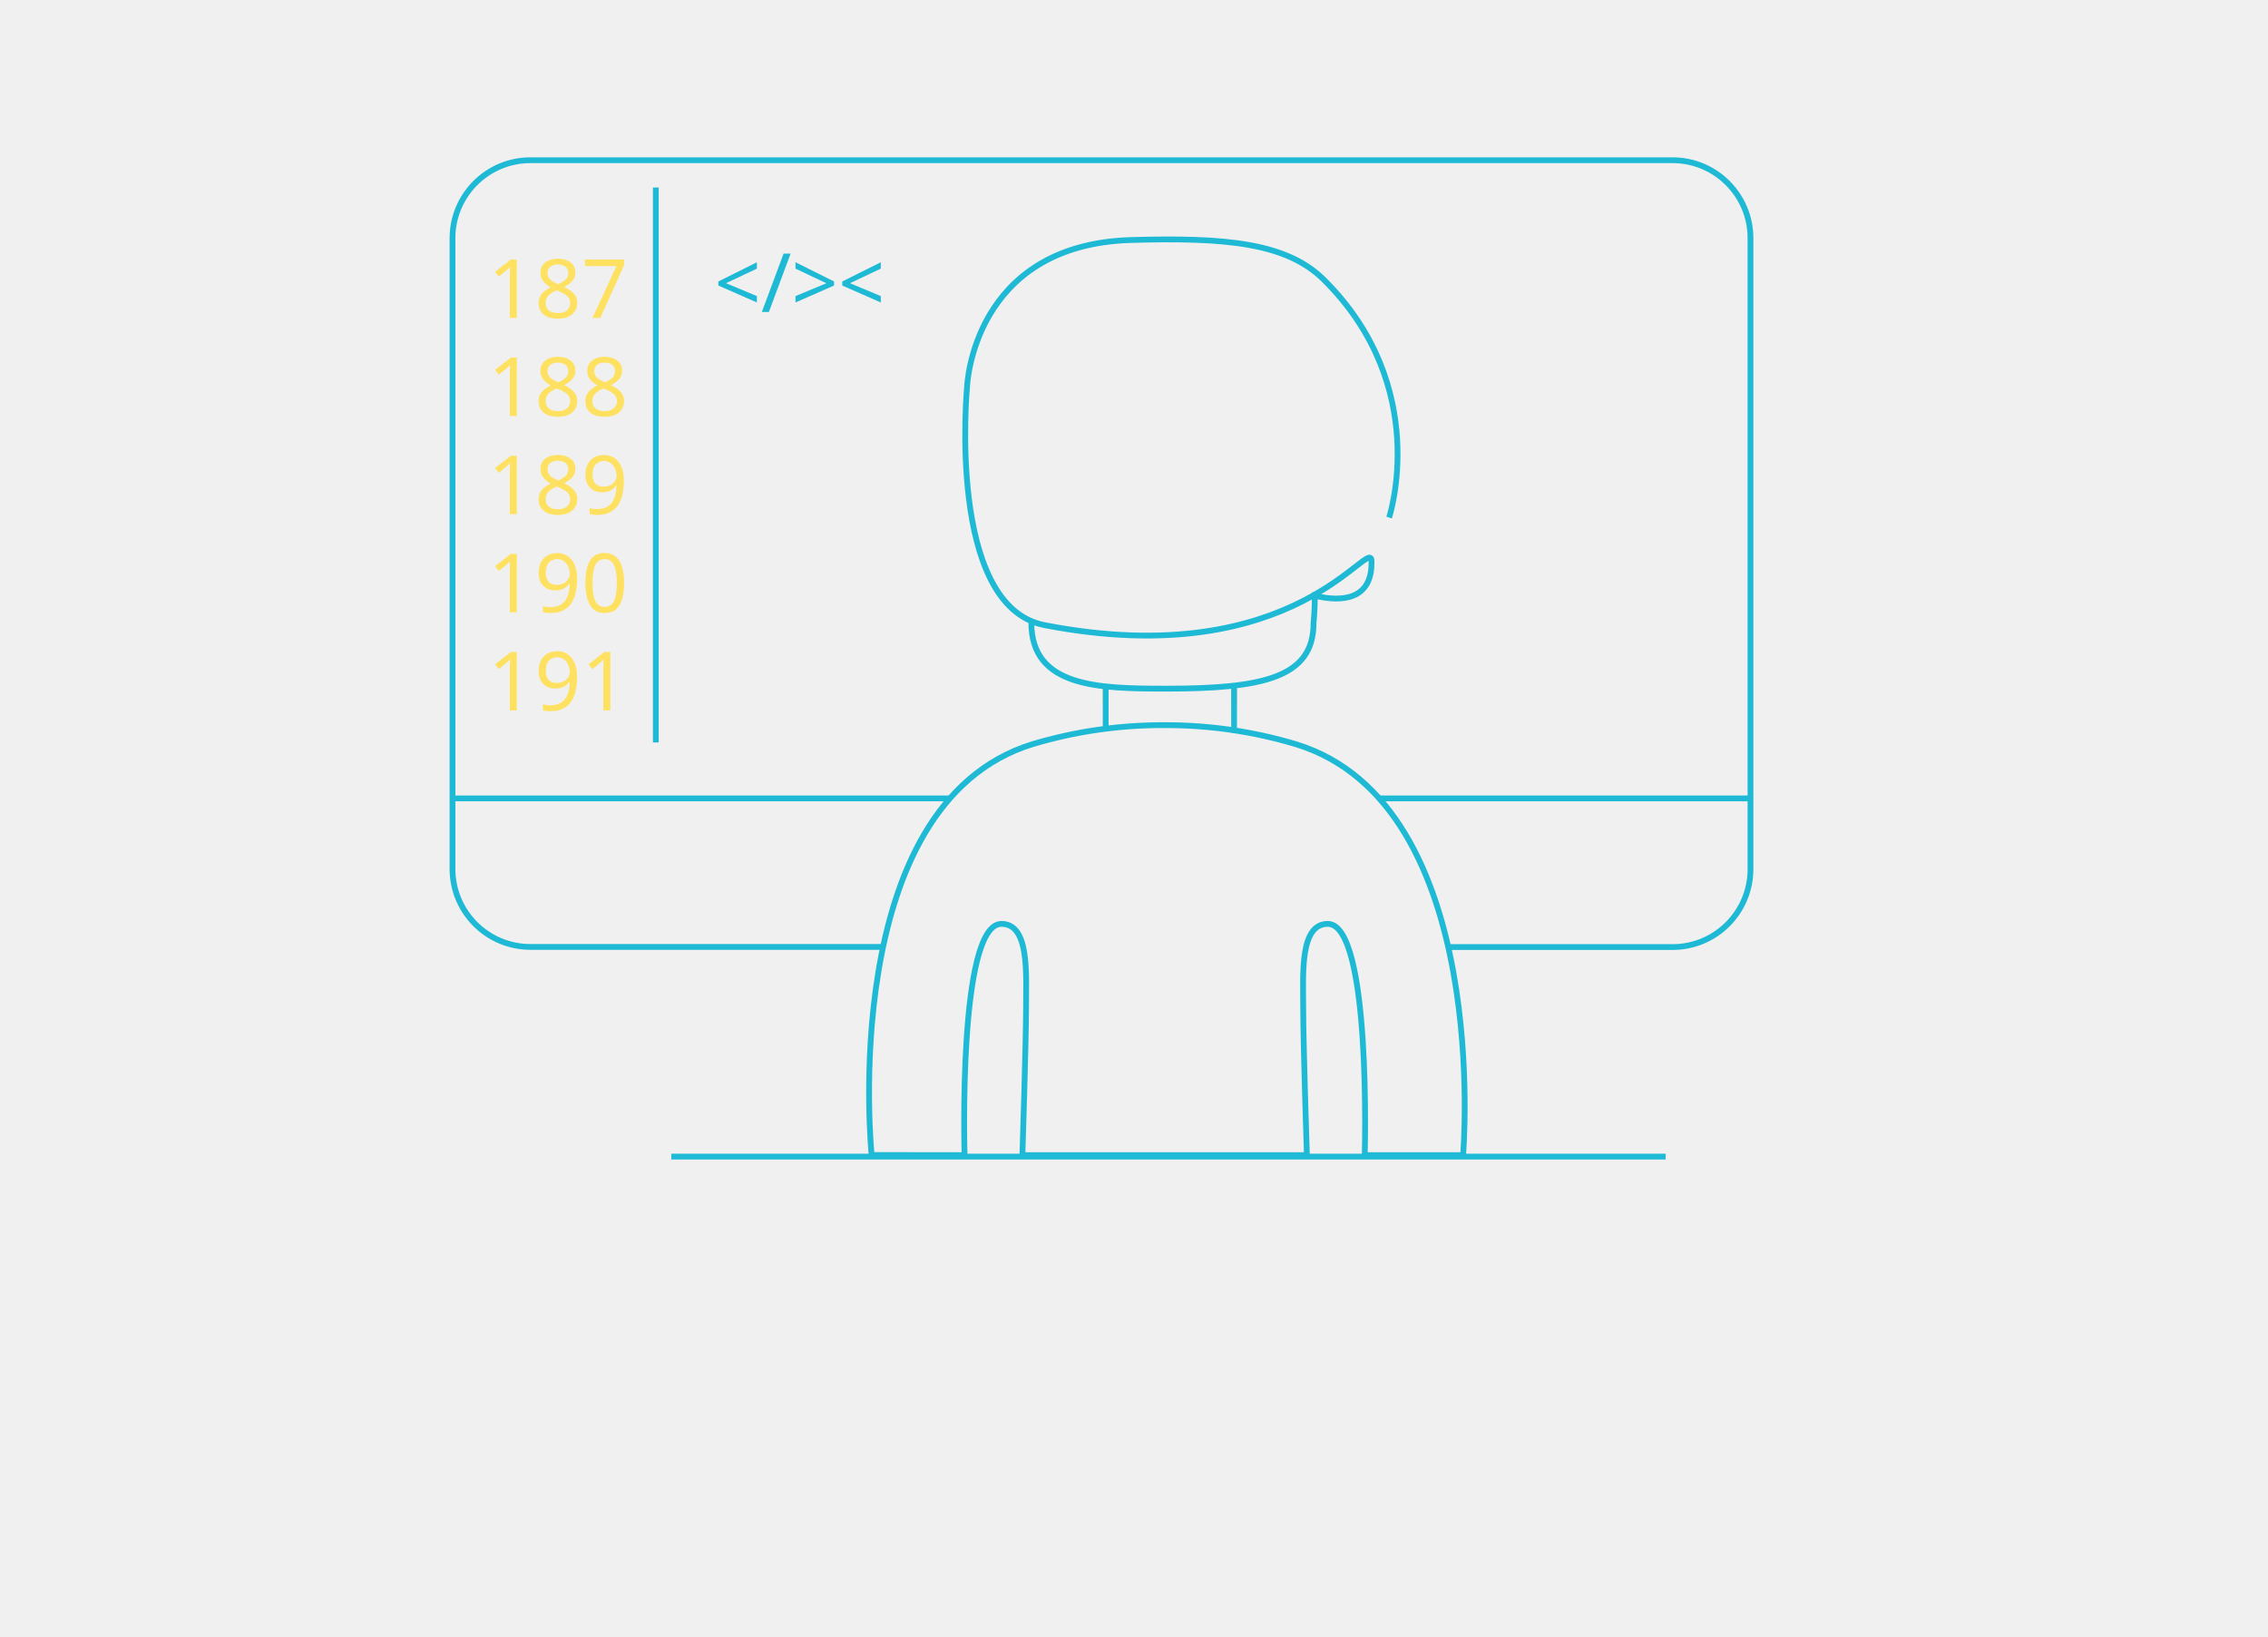
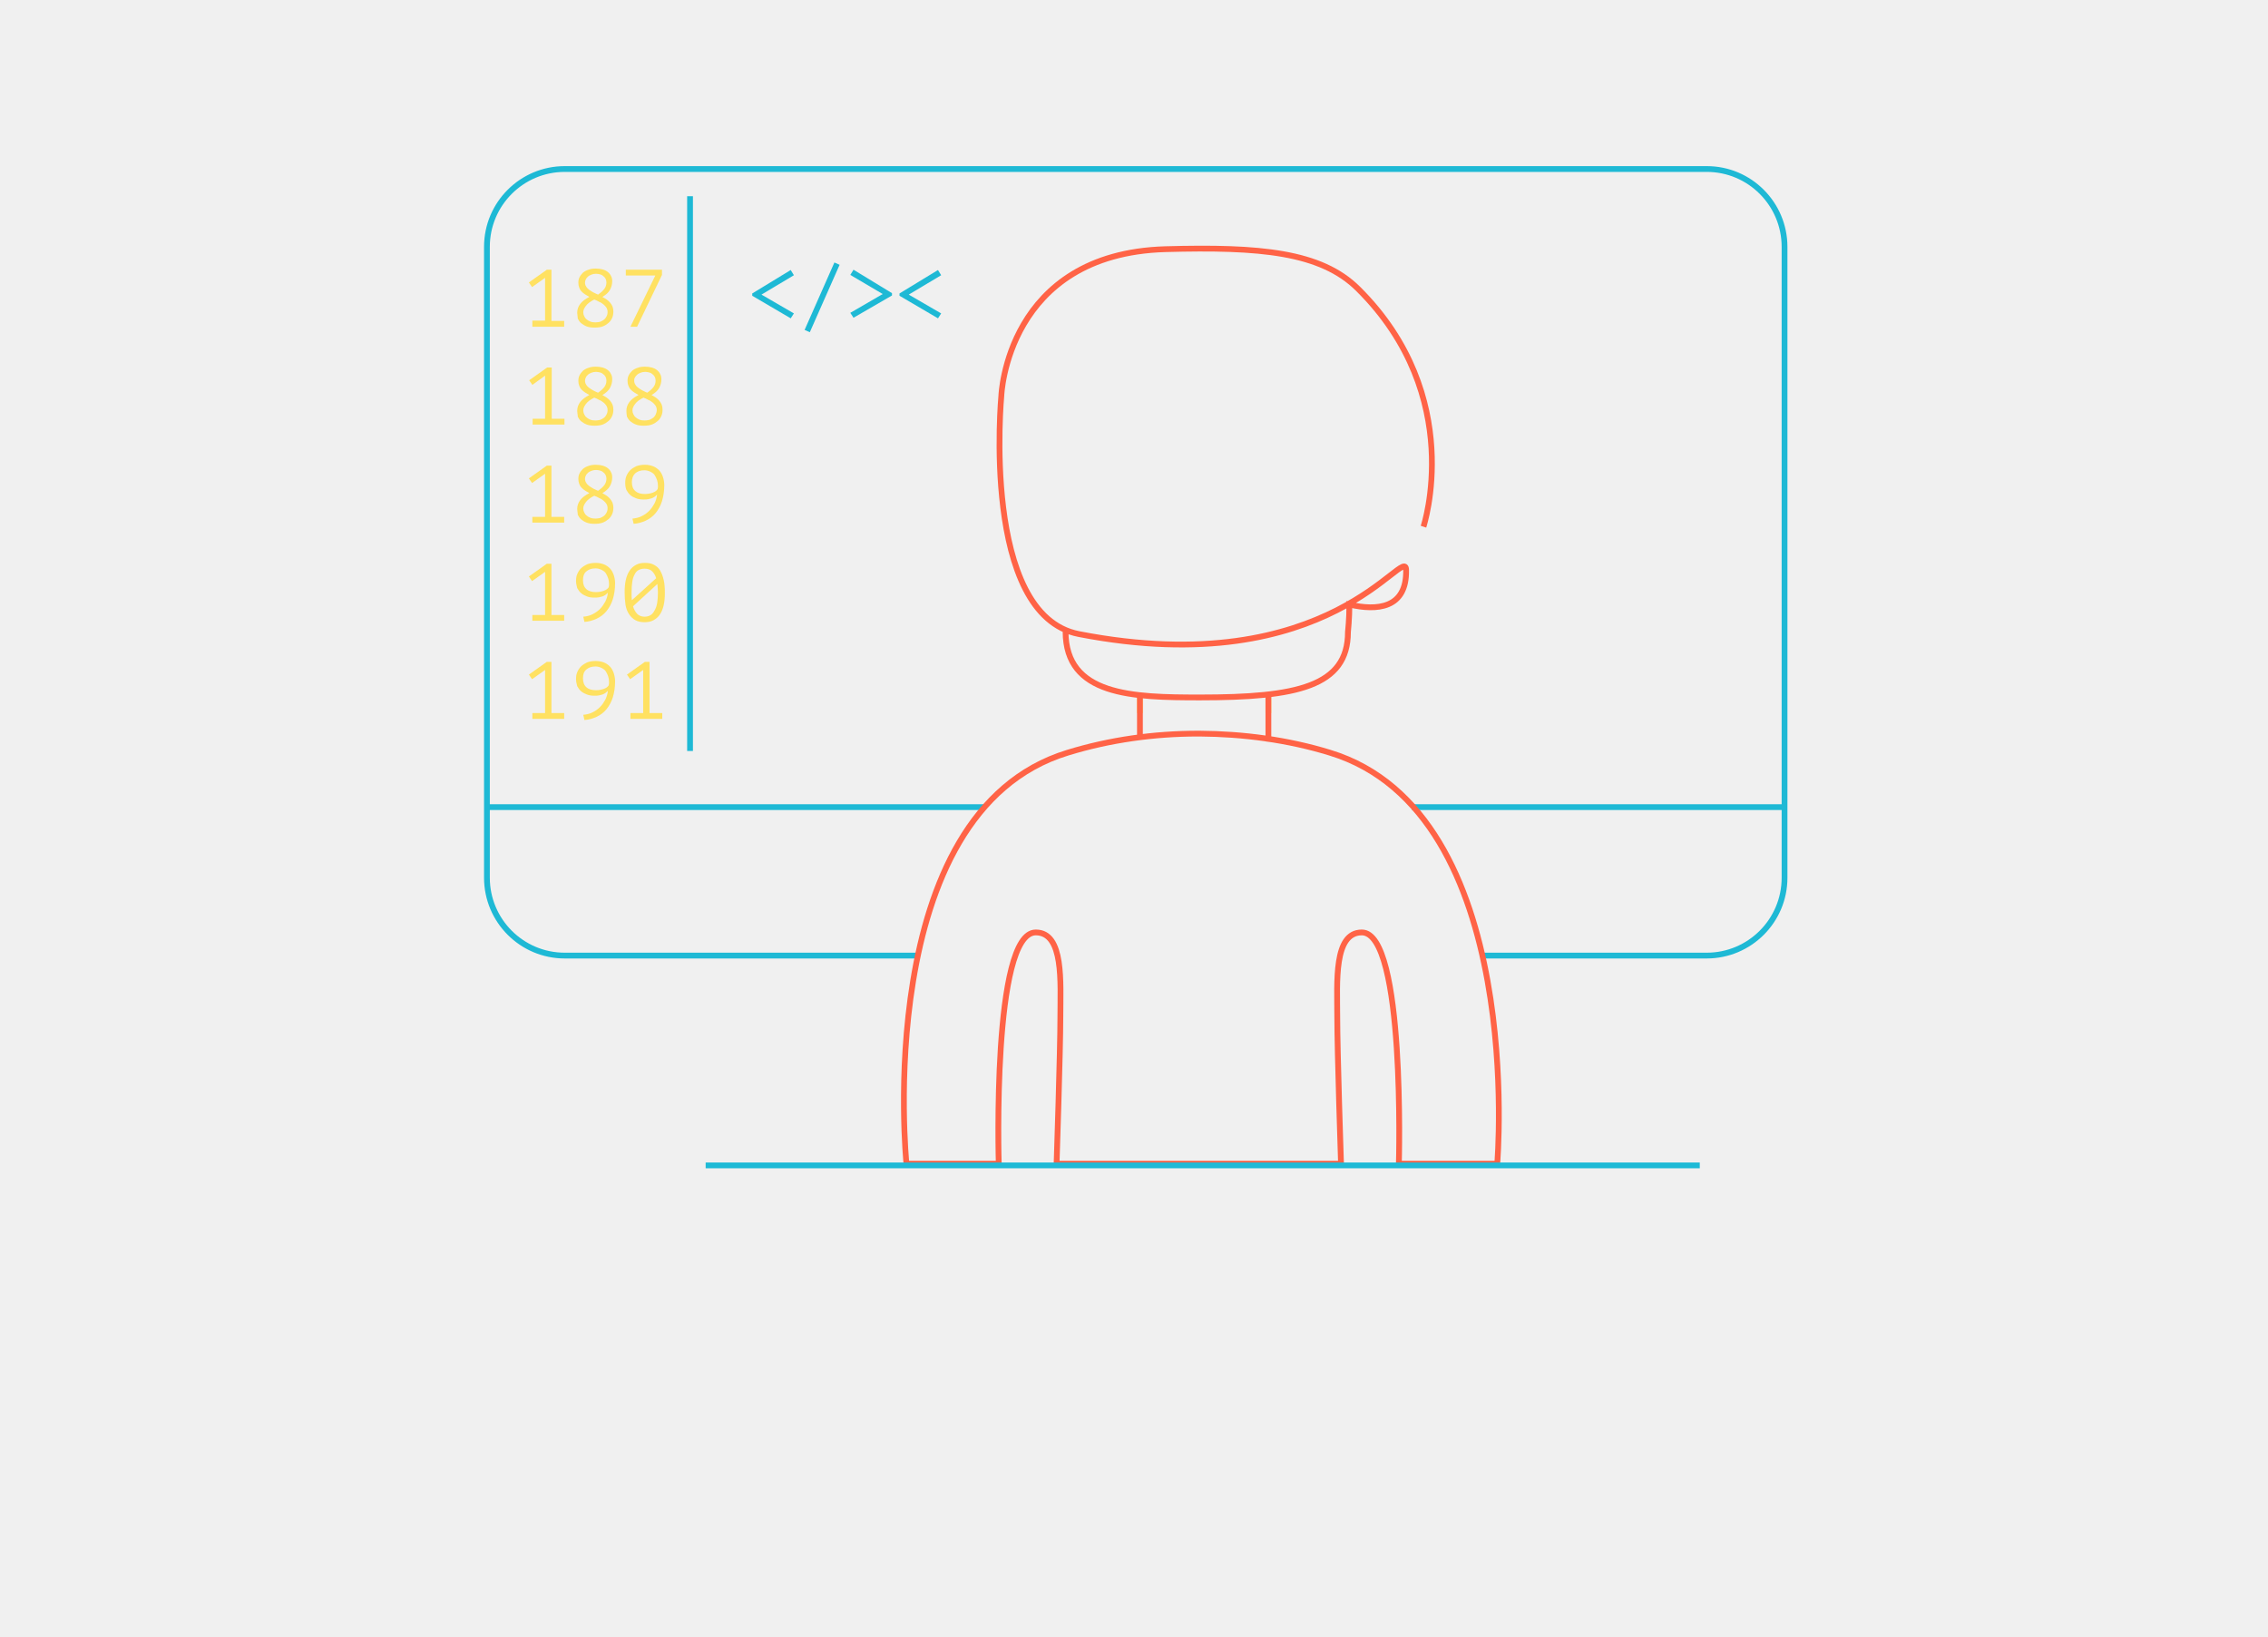
- <svg xmlns="http://www.w3.org/2000/svg" viewBox="0 0 783.86 565.37">
-   <defs>
-     <style>.a,.b,.f{fill:none;}.a,.c{stroke:#1eb9d5;}.a,.b,.c,.f{stroke-miterlimit:10;stroke-width:2px;}.b{stroke:#ffe161;}.c{fill:#fff;}.d,.e{font-size:28.25px;font-family:PTMono-Regular, PT Mono;}.d{fill:#ffe161;}.e{fill:#1eb9d5;}.f{stroke:#1fbad6;}</style>
-   </defs>
-   <path class="a" d="M305,327.19H183.33a26.94,26.94,0,0,1-26.94-26.94V82.3a26.94,26.94,0,0,1,26.94-26.94H578.08A26.94,26.94,0,0,1,605,82.3v218a26.94,26.94,0,0,1-26.94,26.94H500.42" />
-   <line class="a" x1="476.18" y1="275.87" x2="604.39" y2="275.87" />
-   <line class="a" x1="157.02" y1="275.87" x2="328.19" y2="275.87" />
-   <line class="b" x1="382.14" y1="236.88" x2="382.14" y2="243.43" />
-   <line class="b" x1="426.52" y1="236.88" x2="426.52" y2="243.43" />
-   <line class="a" x1="382.14" y1="236.88" x2="382.14" y2="252.15" />
-   <line class="c" x1="426.52" y1="236.88" x2="426.52" y2="253.15" />
-   <path class="a" d="M356.45,215.14c0,22.25,23.06,22.81,46.46,22.81,33.2,0,51.07-3.66,51.07-22.56,0,0,.46-4.67.46-9.54,9.37,2.25,19.92,1.47,19.58-12C473.78,184.66,448,232.88,361,216c-34-6.61-26.76-82.45-26.76-82.45s1.83-49,56.68-50.62c32.58-.94,53.73.93,66.61,13.7,37.49,37.16,22.57,82.2,22.57,82.2" />
-   <text class="d" transform="translate(168.6 109.84)">187 <tspan x="0" y="33.9">188</tspan>
-     <tspan x="0" y="67.81">189</tspan>
-     <tspan x="0" y="101.71">190</tspan>
-     <tspan x="0" y="135.62">191</tspan>
-   </text>
-   <line class="a" x1="226.66" y1="64.79" x2="226.66" y2="256.53" />
-   <path class="a" d="M333.37,399.13s-2.38-79.9,12.76-79.9c9.76,0,8.49,17.31,8.49,29.14s-1.26,50.76-1.26,50.76h98.32s-1.27-38.94-1.27-50.76-1.26-29.14,8.5-29.14c15.14,0,12.76,79.9,12.76,79.9h34s10.3-121.2-57.83-142a156.69,156.69,0,0,0-45.05-6.57h-.73A156.59,156.59,0,0,0,357,257.09c-68.14,20.84-55.75,142-55.75,142Z" />
-   <text class="e" transform="translate(246.87 107.79)">&lt;/&gt;&lt;</text>
-   <line class="f" x1="232.01" y1="399.64" x2="575.69" y2="399.64" />
+ <svg xmlns="http://www.w3.org/2000/svg" version="1.1" id="Layer_1" x="0px" y="0px" viewBox="0 0 783.9 565.4" style="enable-background:new 0 0 783.9 565.4;" xml:space="preserve">
+   <style type="text/css">
+ 	.st0{fill:none;stroke:#1EB9D5;stroke-width:2;stroke-miterlimit:10;}
+ 	.st1{fill:none;stroke:#FFE161;stroke-width:2;stroke-miterlimit:10;}
+ 	.st2{fill:none;stroke:#FF6346;stroke-width:2;stroke-miterlimit:10;}
+ 	.st3{fill:#FFE161;}
+ 	.st4{fill:#1EB9D5;}
+ 	.st5{fill:none;stroke:#1FBAD6;stroke-width:2;stroke-miterlimit:10;}
+ </style>
+   <g>
+     <path class="st0" d="M316.9,330.2H195.2c-14.9,0-26.9-12.1-26.9-26.9v-218c0-14.9,12.1-26.9,26.9-26.9h394.7   c14.9,0,26.9,12.1,26.9,26.9v218c0,14.9-12.1,26.9-26.9,26.9h-77.7" />
+     <line class="st0" x1="488" y1="278.9" x2="616.2" y2="278.9" />
+     <line class="st0" x1="168.9" y1="278.9" x2="340.1" y2="278.9" />
+   </g>
+   <path class="st1" d="M402.7,258" />
+   <line class="st1" x1="394" y1="239.9" x2="394" y2="246.4" />
+   <line class="st1" x1="438.4" y1="239.9" x2="438.4" y2="246.4" />
+   <path class="st1" d="M402.7,258" />
+   <line class="st2" x1="394" y1="239.9" x2="394" y2="255.2" />
+   <line class="st2" x1="438.4" y1="239.9" x2="438.4" y2="256.2" />
+   <path class="st2" d="M368.3,218.2c0,22.2,23.1,22.8,46.5,22.8c33.2,0,51.1-3.7,51.1-22.6c0,0,0.5-4.7,0.5-9.5  c9.4,2.2,19.9,1.5,19.6-12c-0.2-9.2-26.1,39.1-113.1,22.2c-34-6.6-26.8-82.4-26.8-82.4s1.8-49,56.7-50.6  c32.6-0.9,53.7,0.9,66.6,13.7c37.5,37.2,22.6,82.2,22.6,82.2" />
+   <g>
+     <path class="st3" d="M184,110.8h4.4V96l-4.5,3.2l-1.1-1.6l6.2-4.4h1.6v17.7h4.4v2h-11V110.8z" />
+     <path class="st3" d="M199.5,108.1c0-2.3,1.4-4.1,4.2-5.5c-0.5-0.3-1-0.6-1.5-0.9c-0.5-0.3-0.8-0.6-1.2-1s-0.6-0.8-0.8-1.3   c-0.2-0.5-0.3-1.1-0.3-1.7c0-0.7,0.1-1.3,0.4-1.9c0.3-0.6,0.7-1.1,1.2-1.6c0.5-0.4,1.2-0.8,1.9-1c0.8-0.3,1.6-0.4,2.5-0.4   c0.9,0,1.7,0.1,2.4,0.3c0.7,0.2,1.3,0.5,1.8,0.9c0.5,0.4,0.9,0.9,1.1,1.4c0.3,0.5,0.4,1.1,0.4,1.8c0,1.1-0.3,2.1-0.8,3   c-0.5,0.9-1.4,1.7-2.6,2.4c0.5,0.3,1.1,0.6,1.5,0.9s0.9,0.7,1.2,1.1s0.6,0.8,0.8,1.3c0.2,0.5,0.3,1.1,0.3,1.7   c0,0.8-0.1,1.5-0.4,2.2s-0.7,1.3-1.3,1.8c-0.6,0.5-1.2,0.9-2,1.2c-0.8,0.3-1.8,0.4-2.8,0.4c-1,0-1.9-0.1-2.7-0.4   c-0.8-0.3-1.4-0.7-1.9-1.1s-0.9-1-1.2-1.6C199.7,109.4,199.5,108.7,199.5,108.1z M210,107.8c0-0.5-0.1-1-0.4-1.5   c-0.3-0.4-0.6-0.8-1-1.1c-0.4-0.3-0.9-0.7-1.5-0.9c-0.5-0.3-1.1-0.6-1.7-0.8c-1.4,0.7-2.3,1.4-2.9,2.2c-0.6,0.8-0.9,1.5-0.9,2.2   c0,0.5,0.1,0.9,0.3,1.3c0.2,0.4,0.4,0.8,0.8,1.1c0.3,0.3,0.8,0.6,1.3,0.8c0.5,0.2,1.1,0.3,1.8,0.3c0.5,0,1.1-0.1,1.6-0.2   c0.5-0.2,0.9-0.4,1.3-0.7c0.4-0.3,0.7-0.7,0.9-1.1C209.9,108.9,210,108.4,210,107.8z M202.2,97.6c0,0.5,0.1,1,0.4,1.4   c0.2,0.4,0.6,0.8,1,1.1c0.4,0.3,0.9,0.6,1.4,0.9c0.5,0.3,1.1,0.5,1.7,0.8c1-0.7,1.7-1.3,2.2-2s0.7-1.4,0.7-2.2   c0-0.5-0.1-0.9-0.3-1.3c-0.2-0.4-0.5-0.7-0.8-0.9c-0.3-0.3-0.7-0.5-1.1-0.6c-0.4-0.1-0.9-0.2-1.4-0.2c-0.6,0-1.1,0.1-1.6,0.3   c-0.5,0.2-0.9,0.4-1.2,0.7c-0.3,0.3-0.6,0.6-0.7,0.9C202.3,96.9,202.2,97.2,202.2,97.6z" />
+     <path class="st3" d="M217.9,112.9l8.6-17.7h-10.2v-2h12.5v1.8l-8.6,17.9H217.9z" />
+     <path class="st3" d="M184,144.7h4.4v-14.9L184,133l-1.1-1.6l6.2-4.4h1.6v17.7h4.4v2h-11V144.7z" />
+     <path class="st3" d="M199.5,142c0-2.3,1.4-4.1,4.2-5.5c-0.5-0.3-1-0.6-1.5-0.9c-0.5-0.3-0.8-0.6-1.2-1s-0.6-0.8-0.8-1.3   c-0.2-0.5-0.3-1.1-0.3-1.7c0-0.7,0.1-1.3,0.4-1.9c0.3-0.6,0.7-1.1,1.2-1.6c0.5-0.4,1.2-0.8,1.9-1c0.8-0.3,1.6-0.4,2.5-0.4   c0.9,0,1.7,0.1,2.4,0.3c0.7,0.2,1.3,0.5,1.8,0.9c0.5,0.4,0.9,0.9,1.1,1.4c0.3,0.5,0.4,1.1,0.4,1.8c0,1.1-0.3,2.1-0.8,3   c-0.5,0.9-1.4,1.7-2.6,2.4c0.5,0.3,1.1,0.6,1.5,0.9s0.9,0.7,1.2,1.1s0.6,0.8,0.8,1.3c0.2,0.5,0.3,1.1,0.3,1.7   c0,0.8-0.1,1.5-0.4,2.2s-0.7,1.3-1.3,1.8c-0.6,0.5-1.2,0.9-2,1.2c-0.8,0.3-1.8,0.4-2.8,0.4c-1,0-1.9-0.1-2.7-0.4   c-0.8-0.3-1.4-0.7-1.9-1.1s-0.9-1-1.2-1.6C199.7,143.3,199.5,142.6,199.5,142z M210,141.7c0-0.5-0.1-1-0.4-1.5   c-0.3-0.4-0.6-0.8-1-1.1c-0.4-0.3-0.9-0.7-1.5-0.9c-0.5-0.3-1.1-0.6-1.7-0.8c-1.4,0.7-2.3,1.4-2.9,2.2c-0.6,0.8-0.9,1.5-0.9,2.2   c0,0.5,0.1,0.9,0.3,1.3c0.2,0.4,0.4,0.8,0.8,1.1c0.3,0.3,0.8,0.6,1.3,0.8c0.5,0.2,1.1,0.3,1.8,0.3c0.5,0,1.1-0.1,1.6-0.2   c0.5-0.2,0.9-0.4,1.3-0.7c0.4-0.3,0.7-0.7,0.9-1.1C209.9,142.8,210,142.3,210,141.7z M202.2,131.5c0,0.5,0.1,1,0.4,1.4   c0.2,0.4,0.6,0.8,1,1.1c0.4,0.3,0.9,0.6,1.4,0.9c0.5,0.3,1.1,0.5,1.7,0.8c1-0.7,1.7-1.3,2.2-2s0.7-1.4,0.7-2.2   c0-0.5-0.1-0.9-0.3-1.3c-0.2-0.4-0.5-0.7-0.8-0.9c-0.3-0.3-0.7-0.5-1.1-0.6c-0.4-0.1-0.9-0.2-1.4-0.2c-0.6,0-1.1,0.1-1.6,0.3   c-0.5,0.2-0.9,0.4-1.2,0.7c-0.3,0.3-0.6,0.6-0.7,0.9C202.3,130.8,202.2,131.1,202.2,131.5z" />
+     <path class="st3" d="M216.5,142c0-2.3,1.4-4.1,4.2-5.5c-0.5-0.3-1-0.6-1.5-0.9c-0.5-0.3-0.8-0.6-1.2-1s-0.6-0.8-0.8-1.3   c-0.2-0.5-0.3-1.1-0.3-1.7c0-0.7,0.1-1.3,0.4-1.9c0.3-0.6,0.7-1.1,1.2-1.6c0.5-0.4,1.2-0.8,1.9-1c0.8-0.3,1.6-0.4,2.5-0.4   c0.9,0,1.7,0.1,2.4,0.3c0.7,0.2,1.3,0.5,1.8,0.9c0.5,0.4,0.9,0.9,1.1,1.4c0.3,0.5,0.4,1.1,0.4,1.8c0,1.1-0.3,2.1-0.8,3   c-0.5,0.9-1.4,1.7-2.6,2.4c0.5,0.3,1.1,0.6,1.5,0.9s0.9,0.7,1.2,1.1s0.6,0.8,0.8,1.3c0.2,0.5,0.3,1.1,0.3,1.7   c0,0.8-0.1,1.5-0.4,2.2s-0.7,1.3-1.3,1.8c-0.6,0.5-1.2,0.9-2,1.2c-0.8,0.3-1.8,0.4-2.8,0.4c-1,0-1.9-0.1-2.7-0.4   c-0.8-0.3-1.4-0.7-1.9-1.1s-0.9-1-1.2-1.6C216.6,143.3,216.5,142.6,216.5,142z M227,141.7c0-0.5-0.1-1-0.4-1.5   c-0.3-0.4-0.6-0.8-1-1.1c-0.4-0.3-0.9-0.7-1.5-0.9c-0.5-0.3-1.1-0.6-1.7-0.8c-1.4,0.7-2.3,1.4-2.9,2.2c-0.6,0.8-0.9,1.5-0.9,2.2   c0,0.5,0.1,0.9,0.3,1.3c0.2,0.4,0.4,0.8,0.8,1.1c0.3,0.3,0.8,0.6,1.3,0.8c0.5,0.2,1.1,0.3,1.8,0.3c0.5,0,1.1-0.1,1.6-0.2   c0.5-0.2,0.9-0.4,1.3-0.7c0.4-0.3,0.7-0.7,0.9-1.1C226.8,142.8,227,142.3,227,141.7z M219.2,131.5c0,0.5,0.1,1,0.4,1.4   c0.2,0.4,0.6,0.8,1,1.1c0.4,0.3,0.9,0.6,1.4,0.9c0.5,0.3,1.1,0.5,1.7,0.8c1-0.7,1.7-1.3,2.2-2s0.7-1.4,0.7-2.2   c0-0.5-0.1-0.9-0.3-1.3c-0.2-0.4-0.5-0.7-0.8-0.9c-0.3-0.3-0.7-0.5-1.1-0.6c-0.4-0.1-0.9-0.2-1.4-0.2c-0.6,0-1.1,0.1-1.6,0.3   c-0.5,0.2-0.9,0.4-1.2,0.7c-0.3,0.3-0.6,0.6-0.7,0.9C219.2,130.8,219.2,131.1,219.2,131.5z" />
+     <path class="st3" d="M184,178.6h4.4v-14.9l-4.5,3.2l-1.1-1.6l6.2-4.4h1.6v17.7h4.4v2h-11V178.6z" />
+     <path class="st3" d="M199.5,175.9c0-2.3,1.4-4.1,4.2-5.5c-0.5-0.3-1-0.6-1.5-0.9c-0.5-0.3-0.8-0.6-1.2-1s-0.6-0.8-0.8-1.3   c-0.2-0.5-0.3-1.1-0.3-1.7c0-0.7,0.1-1.3,0.4-1.9c0.3-0.6,0.7-1.1,1.2-1.6c0.5-0.4,1.2-0.8,1.9-1c0.8-0.3,1.6-0.4,2.5-0.4   c0.9,0,1.7,0.1,2.4,0.3c0.7,0.2,1.3,0.5,1.8,0.9c0.5,0.4,0.9,0.9,1.1,1.4c0.3,0.5,0.4,1.1,0.4,1.8c0,1.1-0.3,2.1-0.8,3   c-0.5,0.9-1.4,1.7-2.6,2.4c0.5,0.3,1.1,0.6,1.5,0.9s0.9,0.7,1.2,1.1s0.6,0.8,0.8,1.3c0.2,0.5,0.3,1.1,0.3,1.7   c0,0.8-0.1,1.5-0.4,2.2s-0.7,1.3-1.3,1.8c-0.6,0.5-1.2,0.9-2,1.2c-0.8,0.3-1.8,0.4-2.8,0.4c-1,0-1.9-0.1-2.7-0.4   c-0.8-0.3-1.4-0.7-1.9-1.1s-0.9-1-1.2-1.6C199.7,177.2,199.5,176.5,199.5,175.9z M210,175.6c0-0.5-0.1-1-0.4-1.5   c-0.3-0.4-0.6-0.8-1-1.1c-0.4-0.3-0.9-0.7-1.5-0.9c-0.5-0.3-1.1-0.6-1.7-0.8c-1.4,0.7-2.3,1.4-2.9,2.2c-0.6,0.8-0.9,1.5-0.9,2.2   c0,0.5,0.1,0.9,0.3,1.3c0.2,0.4,0.4,0.8,0.8,1.1c0.3,0.3,0.8,0.6,1.3,0.8c0.5,0.2,1.1,0.3,1.8,0.3c0.5,0,1.1-0.1,1.6-0.2   c0.5-0.2,0.9-0.4,1.3-0.7c0.4-0.3,0.7-0.7,0.9-1.1C209.9,176.7,210,176.2,210,175.6z M202.2,165.4c0,0.5,0.1,1,0.4,1.4   c0.2,0.4,0.6,0.8,1,1.1c0.4,0.3,0.9,0.6,1.4,0.9c0.5,0.3,1.1,0.5,1.7,0.8c1-0.7,1.7-1.3,2.2-2s0.7-1.4,0.7-2.2   c0-0.5-0.1-0.9-0.3-1.3c-0.2-0.4-0.5-0.7-0.8-0.9c-0.3-0.3-0.7-0.5-1.1-0.6c-0.4-0.1-0.9-0.2-1.4-0.2c-0.6,0-1.1,0.1-1.6,0.3   c-0.5,0.2-0.9,0.4-1.2,0.7c-0.3,0.3-0.6,0.6-0.7,0.9C202.3,164.7,202.2,165,202.2,165.4z" />
+     <path class="st3" d="M216.1,166.9c0-0.9,0.1-1.7,0.4-2.4s0.7-1.4,1.3-2s1.3-1,2.1-1.4c0.8-0.3,1.8-0.5,3-0.5c1.1,0,2,0.2,2.8,0.5   c0.8,0.3,1.5,0.8,2.1,1.4s1,1.4,1.3,2.2c0.3,0.9,0.5,1.9,0.5,2.9c0,2.1-0.3,4-0.8,5.6c-0.5,1.6-1.3,3-2.2,4.1   c-0.9,1.1-2.1,2-3.4,2.6c-1.3,0.6-2.7,1-4.2,1.1l-0.4-1.8c1.2-0.1,2.4-0.4,3.3-0.9c1-0.5,1.8-1.1,2.5-1.8c0.7-0.7,1.3-1.6,1.8-2.5   c0.5-1,0.8-2,0.9-3.1c-0.3,0.3-0.6,0.6-0.9,0.8c-0.3,0.2-0.7,0.4-1,0.5c-0.4,0.1-0.8,0.2-1.2,0.3s-1,0.1-1.6,0.1   c-0.9,0-1.7-0.1-2.5-0.4c-0.8-0.3-1.4-0.6-2-1.1c-0.6-0.5-1-1.1-1.4-1.8C216.2,168.5,216.1,167.7,216.1,166.9z M218.4,166.6   c0,1.4,0.4,2.4,1.2,3.1c0.8,0.7,1.9,1,3.3,1c1.1,0,2-0.2,2.8-0.5c0.8-0.3,1.3-0.7,1.6-1.2c0-0.3,0.1-0.5,0.1-0.6c0-0.2,0-0.3,0-0.6   c0-0.7-0.1-1.3-0.3-1.9c-0.2-0.6-0.5-1.2-0.8-1.7s-0.9-0.9-1.5-1.2c-0.6-0.3-1.3-0.5-2.1-0.5c-1.4,0-2.4,0.4-3.2,1.1   C218.8,164.3,218.4,165.3,218.4,166.6z" />
+     <path class="st3" d="M184,212.5h4.4v-14.9l-4.5,3.2l-1.1-1.6l6.2-4.4h1.6v17.7h4.4v2h-11V212.5z" />
+     <path class="st3" d="M199.1,200.8c0-0.9,0.1-1.7,0.4-2.4s0.7-1.4,1.3-2s1.3-1,2.1-1.4c0.8-0.3,1.8-0.5,3-0.5c1.1,0,2,0.2,2.8,0.5   c0.8,0.3,1.5,0.8,2.1,1.4s1,1.4,1.3,2.2c0.3,0.9,0.5,1.9,0.5,2.9c0,2.1-0.3,4-0.8,5.6c-0.5,1.6-1.3,3-2.2,4.1   c-0.9,1.1-2.1,2-3.4,2.6c-1.3,0.6-2.7,1-4.2,1.1l-0.4-1.8c1.2-0.1,2.4-0.4,3.3-0.9c1-0.5,1.8-1.1,2.5-1.8c0.7-0.7,1.3-1.6,1.8-2.5   c0.5-1,0.8-2,0.9-3.1c-0.3,0.3-0.6,0.6-0.9,0.8c-0.3,0.2-0.7,0.4-1,0.5c-0.4,0.1-0.8,0.2-1.2,0.3s-1,0.1-1.6,0.1   c-0.9,0-1.7-0.1-2.5-0.4c-0.8-0.3-1.4-0.6-2-1.1c-0.6-0.5-1-1.1-1.4-1.8C199.3,202.4,199.1,201.6,199.1,200.8z M201.5,200.5   c0,1.4,0.4,2.4,1.2,3.1c0.8,0.7,1.9,1,3.3,1c1.1,0,2-0.2,2.8-0.5c0.8-0.3,1.3-0.7,1.6-1.2c0-0.3,0.1-0.5,0.1-0.6c0-0.2,0-0.3,0-0.6   c0-0.7-0.1-1.3-0.3-1.9c-0.2-0.6-0.5-1.2-0.8-1.7s-0.9-0.9-1.5-1.2c-0.6-0.3-1.3-0.5-2.1-0.5c-1.4,0-2.4,0.4-3.2,1.1   C201.8,198.2,201.5,199.2,201.5,200.5z" />
+     <path class="st3" d="M215.9,204.7c0-1.6,0.1-3,0.4-4.3s0.7-2.3,1.3-3.2s1.3-1.5,2.2-2s1.9-0.7,3.1-0.7c1.3,0,2.3,0.2,3.2,0.7   c0.9,0.5,1.6,1.1,2.1,2c0.5,0.9,0.9,1.9,1.2,3.2s0.4,2.7,0.4,4.4c0,1.6-0.1,3-0.4,4.3s-0.7,2.3-1.3,3.2c-0.6,0.9-1.3,1.5-2.2,2   c-0.9,0.5-1.9,0.7-3.1,0.7c-1.2,0-2.3-0.2-3.2-0.7c-0.9-0.5-1.6-1.2-2.2-2.1c-0.6-0.9-1-2-1.2-3.2   C216,207.6,215.9,206.2,215.9,204.7z M218.3,204.7c0,0.5,0,0.9,0,1.4s0.1,0.9,0.1,1.3l8.4-7.6c-0.3-1-0.8-1.8-1.4-2.4   c-0.6-0.6-1.5-0.9-2.6-0.9c-1.7,0-2.9,0.7-3.5,2.1C218.6,199.8,218.3,201.9,218.3,204.7z M227.4,204.7c0-1-0.1-1.9-0.2-2.9   l-8.4,7.7c0.3,1.1,0.8,1.9,1.4,2.6c0.6,0.6,1.5,1,2.5,1c1.7,0,2.8-0.7,3.5-2.1C227.1,209.6,227.4,207.5,227.4,204.7z" />
+     <path class="st3" d="M184,246.4h4.4v-14.9l-4.5,3.2l-1.1-1.6l6.2-4.4h1.6v17.7h4.4v2h-11V246.4z" />
+     <path class="st3" d="M199.1,234.7c0-0.9,0.1-1.7,0.4-2.4s0.7-1.4,1.3-2s1.3-1,2.1-1.4c0.8-0.3,1.8-0.5,3-0.5c1.1,0,2,0.2,2.8,0.5   c0.8,0.3,1.5,0.8,2.1,1.4s1,1.4,1.3,2.2c0.3,0.9,0.5,1.9,0.5,2.9c0,2.1-0.3,4-0.8,5.6c-0.5,1.6-1.3,3-2.2,4.1   c-0.9,1.1-2.1,2-3.4,2.6c-1.3,0.6-2.7,1-4.2,1.1l-0.4-1.8c1.2-0.1,2.4-0.4,3.3-0.9c1-0.5,1.8-1.1,2.5-1.8c0.7-0.7,1.3-1.6,1.8-2.5   c0.5-1,0.8-2,0.9-3.1c-0.3,0.3-0.6,0.6-0.9,0.8c-0.3,0.2-0.7,0.4-1,0.5c-0.4,0.1-0.8,0.2-1.2,0.3s-1,0.1-1.6,0.1   c-0.9,0-1.7-0.1-2.5-0.4c-0.8-0.3-1.4-0.6-2-1.1c-0.6-0.5-1-1.1-1.4-1.8C199.3,236.3,199.1,235.5,199.1,234.7z M201.5,234.4   c0,1.4,0.4,2.4,1.2,3.1c0.8,0.7,1.9,1,3.3,1c1.1,0,2-0.2,2.8-0.5c0.8-0.3,1.3-0.7,1.6-1.2c0-0.3,0.1-0.5,0.1-0.6c0-0.2,0-0.3,0-0.6   c0-0.7-0.1-1.3-0.3-1.9c-0.2-0.6-0.5-1.2-0.8-1.7s-0.9-0.9-1.5-1.2c-0.6-0.3-1.3-0.5-2.1-0.5c-1.4,0-2.4,0.4-3.2,1.1   C201.8,232.1,201.5,233.1,201.5,234.4z" />
+     <path class="st3" d="M217.9,246.4h4.4v-14.9l-4.5,3.2l-1.1-1.6l6.2-4.4h1.6v17.7h4.4v2h-11V246.4z" />
+   </g>
+   <line class="st0" x1="238.5" y1="67.8" x2="238.5" y2="259.5" />
+   <path class="st2" d="M345.2,402.1c0,0-2.4-79.9,12.8-79.9c9.8,0,8.5,17.3,8.5,29.1s-1.3,50.8-1.3,50.8h98.3c0,0-1.3-38.9-1.3-50.8  s-1.3-29.1,8.5-29.1c15.1,0,12.8,79.9,12.8,79.9h34c0,0,10.3-121.2-57.8-142c-14.6-4.5-30.1-6.5-45-6.6h-0.7c-15,0-30.4,2.1-45,6.6  c-68.1,20.8-55.7,142-55.7,142H345.2z" />
+   <g>
+     <path class="st4" d="M260,102.2v-0.8l13.3-8.1l1.1,1.8l-11.2,6.7l11.2,6.5l-1.1,1.7L260,102.2z" />
+     <path class="st4" d="M288.4,90.7l1.8,0.8l-10.3,23.3l-1.8-0.8L288.4,90.7z" />
+     <path class="st4" d="M295,109.8l-1.1-1.7l11.2-6.5L293.9,95l1.1-1.8l13.3,8.1v0.8L295,109.8z" />
+     <path class="st4" d="M310.9,102.2v-0.8l13.3-8.1l1.1,1.8l-11.2,6.7l11.2,6.5l-1.1,1.7L310.9,102.2z" />
+   </g>
+   <line class="st5" x1="243.9" y1="402.7" x2="587.5" y2="402.7" />
</svg>
